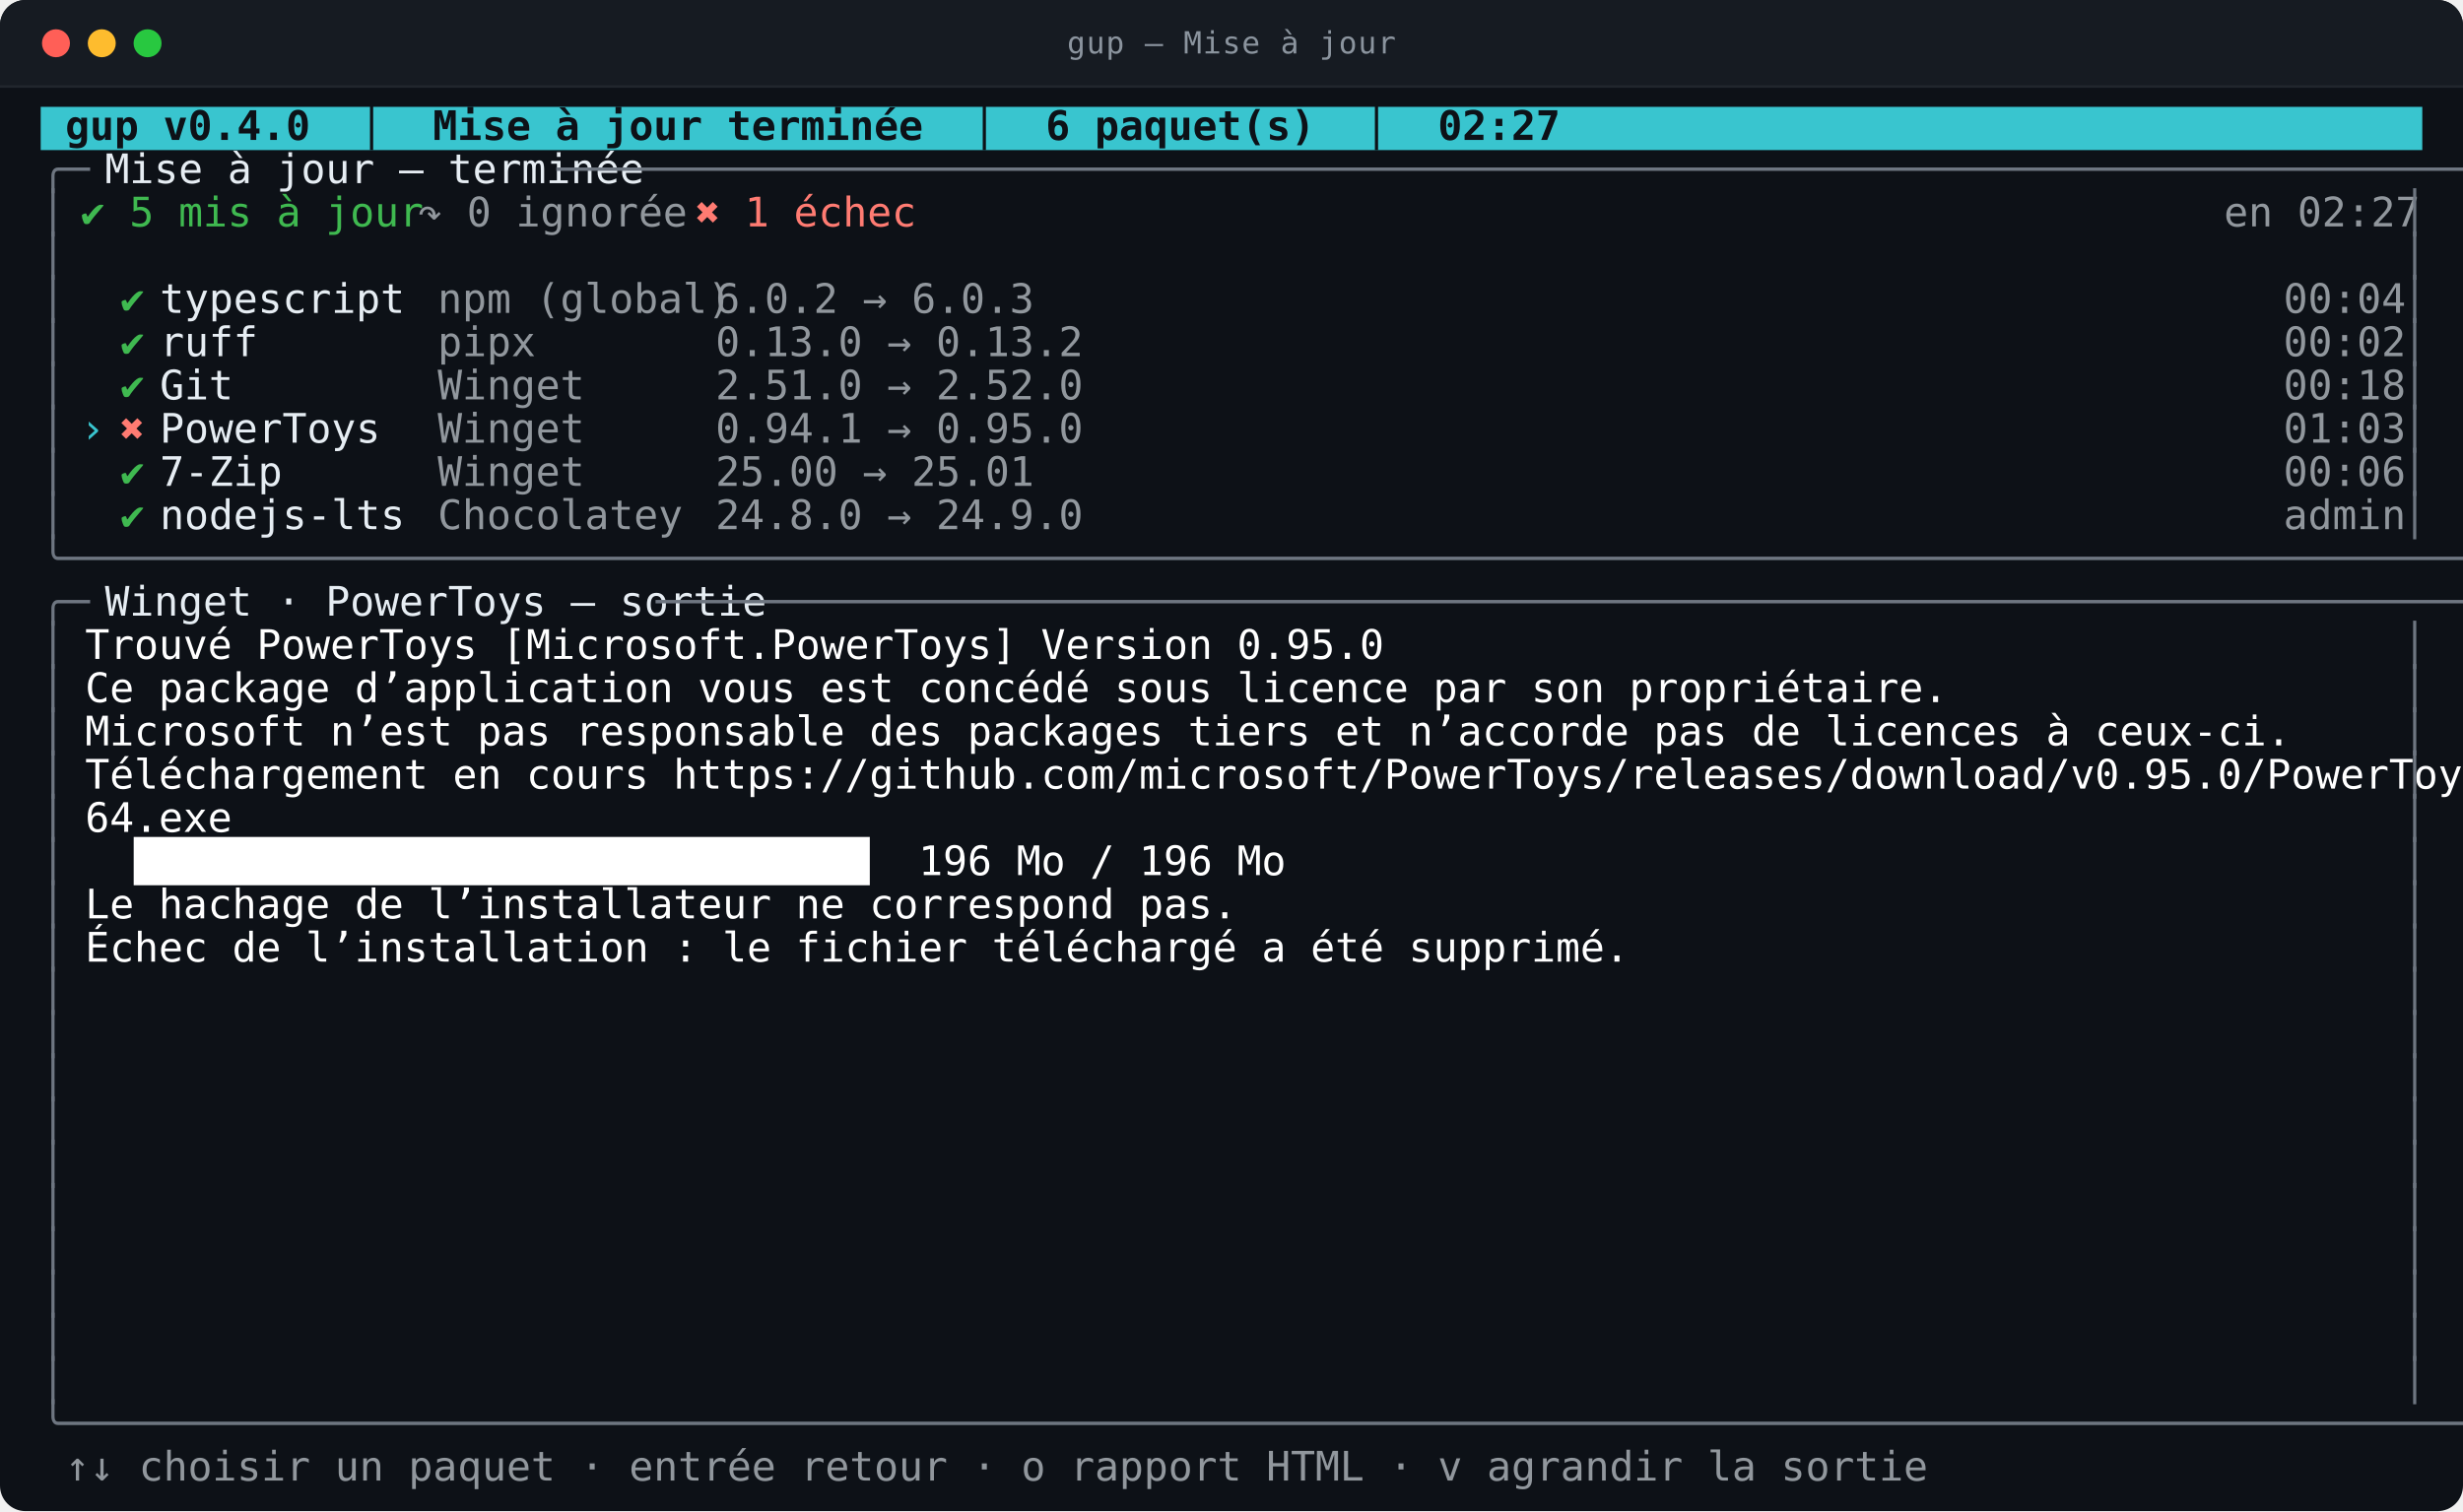
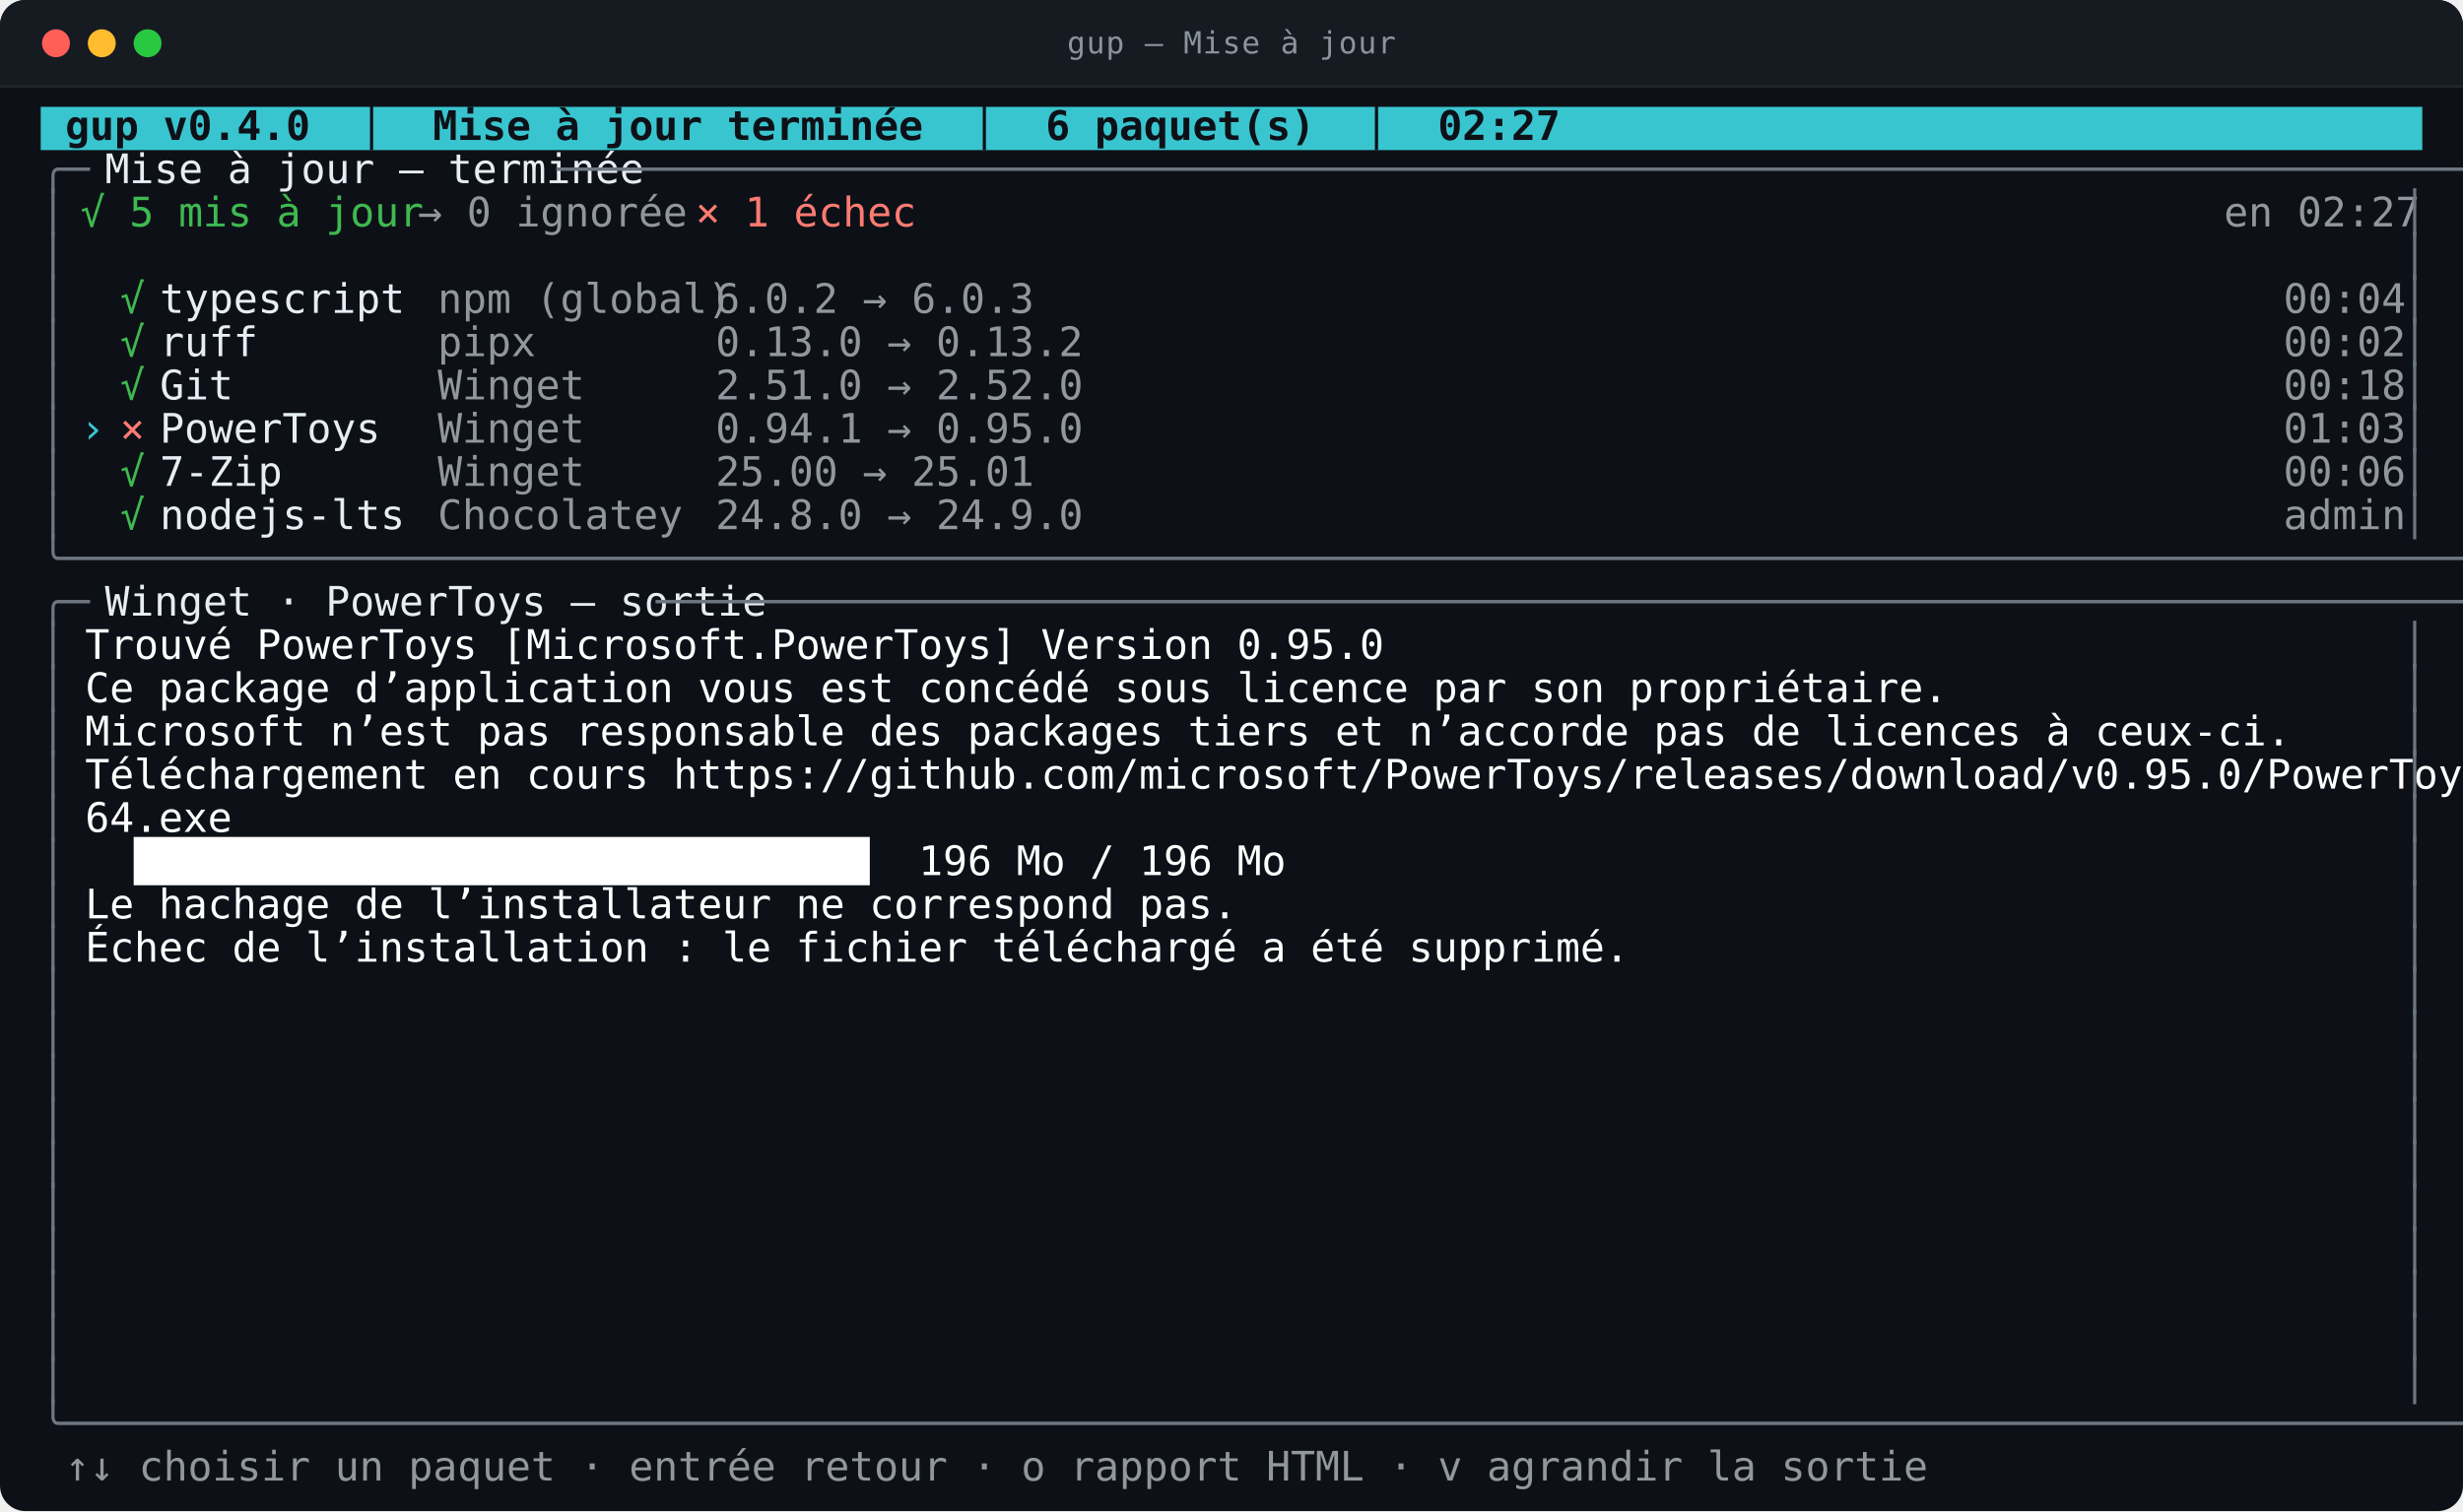
<svg xmlns="http://www.w3.org/2000/svg" viewBox="0 0 968.0 594.0" width="968.0" height="594.0" role="img" aria-labelledby="t d">
  <style>
text{font-family:ui-monospace,SFMono-Regular,"SF Mono",Menlo,Consolas,"DejaVu Sans Mono",monospace;font-size:16px}
.t{font-size:12px;letter-spacing:.4px;fill:#8b949e}
.b{font-weight:700}
.i{font-style:italic}
.u{text-decoration:underline}
.s{text-decoration:line-through}
.us{text-decoration:underline line-through}
.d{opacity:0.62}
.c0{fill:#39c5cf}
.c1{fill:#0d1117}
.c2{fill:#6e7681}
.c3{fill:#e6edf3}
.c4{fill:#3fb950}
.c5{fill:#91979d}
.c6{fill:#ff7b72}
.c7{fill:#ffffff}
</style>
  <rect y="0.0" width="968.0" height="594.0" rx="10.0" fill="#0d1117" />
  <rect y="0.0" width="968.0" height="34.0" rx="10.0" fill="#161b22" />
  <rect y="24.0" width="968.0" height="10.0" fill="#161b22" />
  <line x1="0.0" y1="34.0" x2="968.0" y2="34.0" stroke="#21262d" />
  <circle cx="22.0" cy="17.0" r="5.5" fill="#ff5f57" />
  <circle cx="40.0" cy="17.0" r="5.5" fill="#febc2e" />
  <circle cx="58.0" cy="17.0" r="5.5" fill="#28c840" />
  <text class="t" x="484.0" y="21.0" text-anchor="middle">gup — Mise à jour</text>
  <rect class="c0" x="16.0" y="42.0" width="936.0" height="17.0" />
  <text class="c1 b" x="16.0" y="55.0" textLength="483.6" lengthAdjust="spacingAndGlyphs" xml:space="preserve"> gup v0.4.0  │  Mise à jour terminée  │  6 paquet(s)  │  02:27</text>
  <text class="c2" x="16.0" y="72.0" textLength="15.6" lengthAdjust="spacingAndGlyphs" xml:space="preserve">╭─</text>
  <text class="c3" x="31.6" y="72.0" textLength="187.2" lengthAdjust="spacingAndGlyphs" xml:space="preserve"> Mise à jour — terminée </text>
  <text class="c2" x="218.8" y="72.0" textLength="733.2" lengthAdjust="spacingAndGlyphs" xml:space="preserve">─────────────────────────────────────────────────────────────────────────────────────────────╮</text>
  <text class="c2" x="16.0" y="89.0" textLength="7.8" lengthAdjust="spacingAndGlyphs" xml:space="preserve">│</text>
-   <text class="c4" x="31.6" y="89.0" textLength="109.2" lengthAdjust="spacingAndGlyphs" xml:space="preserve">✔ 5 mis à jour</text>
-   <text class="c5" x="164.2" y="89.0" textLength="85.8" lengthAdjust="spacingAndGlyphs" xml:space="preserve">↷ 0 ignorée</text>
-   <text class="c6" x="273.4" y="89.0" textLength="70.2" lengthAdjust="spacingAndGlyphs" xml:space="preserve">✖ 1 échec</text>
+   <text class="c4" x="31.6" y="89.0" textLength="109.2" lengthAdjust="spacingAndGlyphs" xml:space="preserve">√ 5 mis à jour</text>
+   <text class="c5" x="164.2" y="89.0" textLength="85.8" lengthAdjust="spacingAndGlyphs" xml:space="preserve">→ 0 ignorée</text>
+   <text class="c6" x="273.4" y="89.0" textLength="70.2" lengthAdjust="spacingAndGlyphs" xml:space="preserve">× 1 échec</text>
  <text class="c5" x="874.0" y="89.0" textLength="62.4" lengthAdjust="spacingAndGlyphs" xml:space="preserve">en 02:27</text>
  <text class="c2" x="944.2" y="89.0" textLength="7.8" lengthAdjust="spacingAndGlyphs" xml:space="preserve">│</text>
  <text class="c2" x="16.0" y="106.0" textLength="7.8" lengthAdjust="spacingAndGlyphs" xml:space="preserve">│</text>
  <text class="c2" x="944.2" y="106.0" textLength="7.8" lengthAdjust="spacingAndGlyphs" xml:space="preserve">│</text>
  <text class="c2" x="16.0" y="123.0" textLength="7.8" lengthAdjust="spacingAndGlyphs" xml:space="preserve">│</text>
-   <text class="c4" x="47.2" y="123.0" textLength="15.6" lengthAdjust="spacingAndGlyphs" xml:space="preserve">✔ </text>
+   <text class="c4" x="47.2" y="123.0" textLength="15.6" lengthAdjust="spacingAndGlyphs" xml:space="preserve">√ </text>
  <text class="c3" x="62.8" y="123.0" textLength="109.2" lengthAdjust="spacingAndGlyphs" xml:space="preserve">typescript    </text>
  <text class="c5" x="172.0" y="123.0" textLength="93.6" lengthAdjust="spacingAndGlyphs" xml:space="preserve">npm (global)</text>
  <text class="c5" x="281.2" y="123.0" textLength="101.4" lengthAdjust="spacingAndGlyphs" xml:space="preserve">6.0.2 → 6.0.3</text>
  <text class="c5" x="897.4" y="123.0" textLength="39.0" lengthAdjust="spacingAndGlyphs" xml:space="preserve">00:04</text>
  <text class="c2" x="944.2" y="123.0" textLength="7.8" lengthAdjust="spacingAndGlyphs" xml:space="preserve">│</text>
  <text class="c2" x="16.0" y="140.0" textLength="7.8" lengthAdjust="spacingAndGlyphs" xml:space="preserve">│</text>
-   <text class="c4" x="47.2" y="140.0" textLength="15.6" lengthAdjust="spacingAndGlyphs" xml:space="preserve">✔ </text>
+   <text class="c4" x="47.2" y="140.0" textLength="15.6" lengthAdjust="spacingAndGlyphs" xml:space="preserve">√ </text>
  <text class="c3" x="62.8" y="140.0" textLength="109.2" lengthAdjust="spacingAndGlyphs" xml:space="preserve">ruff          </text>
  <text class="c5" x="172.0" y="140.0" textLength="93.6" lengthAdjust="spacingAndGlyphs" xml:space="preserve">pipx        </text>
  <text class="c5" x="281.2" y="140.0" textLength="117.0" lengthAdjust="spacingAndGlyphs" xml:space="preserve">0.13.0 → 0.13.2</text>
  <text class="c5" x="897.4" y="140.0" textLength="39.0" lengthAdjust="spacingAndGlyphs" xml:space="preserve">00:02</text>
  <text class="c2" x="944.2" y="140.0" textLength="7.8" lengthAdjust="spacingAndGlyphs" xml:space="preserve">│</text>
  <text class="c2" x="16.0" y="157.0" textLength="7.8" lengthAdjust="spacingAndGlyphs" xml:space="preserve">│</text>
-   <text class="c4" x="47.2" y="157.0" textLength="15.6" lengthAdjust="spacingAndGlyphs" xml:space="preserve">✔ </text>
+   <text class="c4" x="47.2" y="157.0" textLength="15.6" lengthAdjust="spacingAndGlyphs" xml:space="preserve">√ </text>
  <text class="c3" x="62.8" y="157.0" textLength="109.2" lengthAdjust="spacingAndGlyphs" xml:space="preserve">Git           </text>
  <text class="c5" x="172.0" y="157.0" textLength="93.6" lengthAdjust="spacingAndGlyphs" xml:space="preserve">Winget      </text>
  <text class="c5" x="281.2" y="157.0" textLength="117.0" lengthAdjust="spacingAndGlyphs" xml:space="preserve">2.51.0 → 2.52.0</text>
  <text class="c5" x="897.4" y="157.0" textLength="39.0" lengthAdjust="spacingAndGlyphs" xml:space="preserve">00:18</text>
  <text class="c2" x="944.2" y="157.0" textLength="7.8" lengthAdjust="spacingAndGlyphs" xml:space="preserve">│</text>
  <text class="c2" x="16.0" y="174.0" textLength="7.8" lengthAdjust="spacingAndGlyphs" xml:space="preserve">│</text>
  <text class="c0" x="31.6" y="174.0" textLength="15.6" lengthAdjust="spacingAndGlyphs" xml:space="preserve">› </text>
-   <text class="c6" x="47.2" y="174.0" textLength="15.6" lengthAdjust="spacingAndGlyphs" xml:space="preserve">✖ </text>
+   <text class="c6" x="47.2" y="174.0" textLength="15.6" lengthAdjust="spacingAndGlyphs" xml:space="preserve">× </text>
  <text class="c3" x="62.8" y="174.0" textLength="109.2" lengthAdjust="spacingAndGlyphs" xml:space="preserve">PowerToys     </text>
  <text class="c5" x="172.0" y="174.0" textLength="93.6" lengthAdjust="spacingAndGlyphs" xml:space="preserve">Winget      </text>
  <text class="c5" x="281.2" y="174.0" textLength="117.0" lengthAdjust="spacingAndGlyphs" xml:space="preserve">0.94.1 → 0.95.0</text>
  <text class="c5" x="897.4" y="174.0" textLength="39.0" lengthAdjust="spacingAndGlyphs" xml:space="preserve">01:03</text>
  <text class="c2" x="944.2" y="174.0" textLength="7.8" lengthAdjust="spacingAndGlyphs" xml:space="preserve">│</text>
  <text class="c2" x="16.0" y="191.0" textLength="7.8" lengthAdjust="spacingAndGlyphs" xml:space="preserve">│</text>
-   <text class="c4" x="47.2" y="191.0" textLength="15.6" lengthAdjust="spacingAndGlyphs" xml:space="preserve">✔ </text>
+   <text class="c4" x="47.2" y="191.0" textLength="15.6" lengthAdjust="spacingAndGlyphs" xml:space="preserve">√ </text>
  <text class="c3" x="62.8" y="191.0" textLength="109.2" lengthAdjust="spacingAndGlyphs" xml:space="preserve">7-Zip         </text>
  <text class="c5" x="172.0" y="191.0" textLength="93.6" lengthAdjust="spacingAndGlyphs" xml:space="preserve">Winget      </text>
  <text class="c5" x="281.2" y="191.0" textLength="101.4" lengthAdjust="spacingAndGlyphs" xml:space="preserve">25.00 → 25.01</text>
  <text class="c5" x="897.4" y="191.0" textLength="39.0" lengthAdjust="spacingAndGlyphs" xml:space="preserve">00:06</text>
  <text class="c2" x="944.2" y="191.0" textLength="7.8" lengthAdjust="spacingAndGlyphs" xml:space="preserve">│</text>
  <text class="c2" x="16.0" y="208.0" textLength="7.8" lengthAdjust="spacingAndGlyphs" xml:space="preserve">│</text>
-   <text class="c4" x="47.2" y="208.0" textLength="15.6" lengthAdjust="spacingAndGlyphs" xml:space="preserve">✔ </text>
+   <text class="c4" x="47.2" y="208.0" textLength="15.6" lengthAdjust="spacingAndGlyphs" xml:space="preserve">√ </text>
  <text class="c3" x="62.8" y="208.0" textLength="109.2" lengthAdjust="spacingAndGlyphs" xml:space="preserve">nodejs-lts    </text>
  <text class="c5" x="172.0" y="208.0" textLength="93.6" lengthAdjust="spacingAndGlyphs" xml:space="preserve">Chocolatey  </text>
  <text class="c5" x="281.2" y="208.0" textLength="117.0" lengthAdjust="spacingAndGlyphs" xml:space="preserve">24.8.0 → 24.9.0</text>
  <text class="c5" x="897.4" y="208.0" textLength="39.0" lengthAdjust="spacingAndGlyphs" xml:space="preserve">admin</text>
  <text class="c2" x="944.2" y="208.0" textLength="7.8" lengthAdjust="spacingAndGlyphs" xml:space="preserve">│</text>
  <text class="c2" x="16.0" y="225.0" textLength="936.0" lengthAdjust="spacingAndGlyphs" xml:space="preserve">╰──────────────────────────────────────────────────────────────────────────────────────────────────────────────────────╯</text>
  <text class="c2" x="16.0" y="242.0" textLength="15.6" lengthAdjust="spacingAndGlyphs" xml:space="preserve">╭─</text>
  <text class="c3" x="31.6" y="242.0" textLength="226.2" lengthAdjust="spacingAndGlyphs" xml:space="preserve"> Winget · PowerToys — sortie </text>
  <text class="c2" x="257.8" y="242.0" textLength="694.2" lengthAdjust="spacingAndGlyphs" xml:space="preserve">────────────────────────────────────────────────────────────────────────────────────────╮</text>
  <text class="c2" x="16.0" y="259.0" textLength="7.8" lengthAdjust="spacingAndGlyphs" xml:space="preserve">│</text>
  <text class="c7" x="23.8" y="259.0" textLength="920.4" lengthAdjust="spacingAndGlyphs" xml:space="preserve"> Trouvé PowerToys [Microsoft.PowerToys] Version 0.95.0                                                                </text>
  <text class="c2" x="944.2" y="259.0" textLength="7.8" lengthAdjust="spacingAndGlyphs" xml:space="preserve">│</text>
  <text class="c2" x="16.0" y="276.0" textLength="7.8" lengthAdjust="spacingAndGlyphs" xml:space="preserve">│</text>
  <text class="c7" x="23.8" y="276.0" textLength="920.4" lengthAdjust="spacingAndGlyphs" xml:space="preserve"> Ce package d’application vous est concédé sous licence par son propriétaire.                                         </text>
  <text class="c2" x="944.2" y="276.0" textLength="7.8" lengthAdjust="spacingAndGlyphs" xml:space="preserve">│</text>
  <text class="c2" x="16.0" y="293.0" textLength="7.8" lengthAdjust="spacingAndGlyphs" xml:space="preserve">│</text>
  <text class="c7" x="23.8" y="293.0" textLength="920.4" lengthAdjust="spacingAndGlyphs" xml:space="preserve"> Microsoft n’est pas responsable des packages tiers et n’accorde pas de licences à ceux-ci.                           </text>
  <text class="c2" x="944.2" y="293.0" textLength="7.8" lengthAdjust="spacingAndGlyphs" xml:space="preserve">│</text>
  <text class="c2" x="16.0" y="310.0" textLength="7.8" lengthAdjust="spacingAndGlyphs" xml:space="preserve">│</text>
  <text class="c7" x="23.8" y="310.0" textLength="920.4" lengthAdjust="spacingAndGlyphs" xml:space="preserve"> Téléchargement en cours https://github.com/microsoft/PowerToys/releases/download/v0.95.0/PowerToysUserSetup-0.95.0-x </text>
  <text class="c2" x="944.2" y="310.0" textLength="7.8" lengthAdjust="spacingAndGlyphs" xml:space="preserve">│</text>
  <text class="c2" x="16.0" y="327.0" textLength="7.8" lengthAdjust="spacingAndGlyphs" xml:space="preserve">│</text>
  <text class="c7" x="23.8" y="327.0" textLength="920.4" lengthAdjust="spacingAndGlyphs" xml:space="preserve"> 64.exe                                                                                                               </text>
  <text class="c2" x="944.2" y="327.0" textLength="7.8" lengthAdjust="spacingAndGlyphs" xml:space="preserve">│</text>
  <text class="c2" x="16.0" y="344.0" textLength="7.8" lengthAdjust="spacingAndGlyphs" xml:space="preserve">│</text>
  <text class="c7" x="23.8" y="344.0" textLength="920.4" lengthAdjust="spacingAndGlyphs" xml:space="preserve">   ██████████████████████████████  196 Mo / 196 Mo                                                                    </text>
  <text class="c2" x="944.2" y="344.0" textLength="7.8" lengthAdjust="spacingAndGlyphs" xml:space="preserve">│</text>
  <text class="c2" x="16.0" y="361.0" textLength="7.8" lengthAdjust="spacingAndGlyphs" xml:space="preserve">│</text>
  <text class="c7" x="23.8" y="361.0" textLength="920.4" lengthAdjust="spacingAndGlyphs" xml:space="preserve"> Le hachage de l’installateur ne correspond pas.                                                                      </text>
  <text class="c2" x="944.2" y="361.0" textLength="7.8" lengthAdjust="spacingAndGlyphs" xml:space="preserve">│</text>
  <text class="c2" x="16.0" y="378.0" textLength="7.8" lengthAdjust="spacingAndGlyphs" xml:space="preserve">│</text>
  <text class="c7" x="23.8" y="378.0" textLength="920.4" lengthAdjust="spacingAndGlyphs" xml:space="preserve"> Échec de l’installation : le fichier téléchargé a été supprimé.                                                      </text>
  <text class="c2" x="944.2" y="378.0" textLength="7.8" lengthAdjust="spacingAndGlyphs" xml:space="preserve">│</text>
  <text class="c2" x="16.0" y="395.0" textLength="7.8" lengthAdjust="spacingAndGlyphs" xml:space="preserve">│</text>
  <text class="c2" x="944.2" y="395.0" textLength="7.8" lengthAdjust="spacingAndGlyphs" xml:space="preserve">│</text>
  <text class="c2" x="16.0" y="412.0" textLength="7.8" lengthAdjust="spacingAndGlyphs" xml:space="preserve">│</text>
  <text class="c2" x="944.2" y="412.0" textLength="7.8" lengthAdjust="spacingAndGlyphs" xml:space="preserve">│</text>
  <text class="c2" x="16.0" y="429.0" textLength="7.8" lengthAdjust="spacingAndGlyphs" xml:space="preserve">│</text>
  <text class="c2" x="944.2" y="429.0" textLength="7.8" lengthAdjust="spacingAndGlyphs" xml:space="preserve">│</text>
  <text class="c2" x="16.0" y="446.0" textLength="7.8" lengthAdjust="spacingAndGlyphs" xml:space="preserve">│</text>
  <text class="c2" x="944.2" y="446.0" textLength="7.8" lengthAdjust="spacingAndGlyphs" xml:space="preserve">│</text>
  <text class="c2" x="16.0" y="463.0" textLength="7.8" lengthAdjust="spacingAndGlyphs" xml:space="preserve">│</text>
  <text class="c2" x="944.2" y="463.0" textLength="7.8" lengthAdjust="spacingAndGlyphs" xml:space="preserve">│</text>
  <text class="c2" x="16.0" y="480.0" textLength="7.8" lengthAdjust="spacingAndGlyphs" xml:space="preserve">│</text>
  <text class="c2" x="944.2" y="480.0" textLength="7.8" lengthAdjust="spacingAndGlyphs" xml:space="preserve">│</text>
  <text class="c2" x="16.0" y="497.0" textLength="7.8" lengthAdjust="spacingAndGlyphs" xml:space="preserve">│</text>
  <text class="c2" x="944.2" y="497.0" textLength="7.8" lengthAdjust="spacingAndGlyphs" xml:space="preserve">│</text>
  <text class="c2" x="16.0" y="514.0" textLength="7.8" lengthAdjust="spacingAndGlyphs" xml:space="preserve">│</text>
  <text class="c2" x="944.2" y="514.0" textLength="7.8" lengthAdjust="spacingAndGlyphs" xml:space="preserve">│</text>
  <text class="c2" x="16.0" y="531.0" textLength="7.8" lengthAdjust="spacingAndGlyphs" xml:space="preserve">│</text>
  <text class="c2" x="944.2" y="531.0" textLength="7.8" lengthAdjust="spacingAndGlyphs" xml:space="preserve">│</text>
  <text class="c2" x="16.0" y="548.0" textLength="7.8" lengthAdjust="spacingAndGlyphs" xml:space="preserve">│</text>
  <text class="c2" x="944.2" y="548.0" textLength="7.8" lengthAdjust="spacingAndGlyphs" xml:space="preserve">│</text>
  <text class="c2" x="16.0" y="565.0" textLength="936.0" lengthAdjust="spacingAndGlyphs" xml:space="preserve">╰──────────────────────────────────────────────────────────────────────────────────────────────────────────────────────╯</text>
  <text class="c5" x="16.0" y="582.0" textLength="600.6" lengthAdjust="spacingAndGlyphs" xml:space="preserve"> ↑↓ choisir un paquet · entrée retour · o rapport HTML · v agrandir la sortie</text>
</svg>
